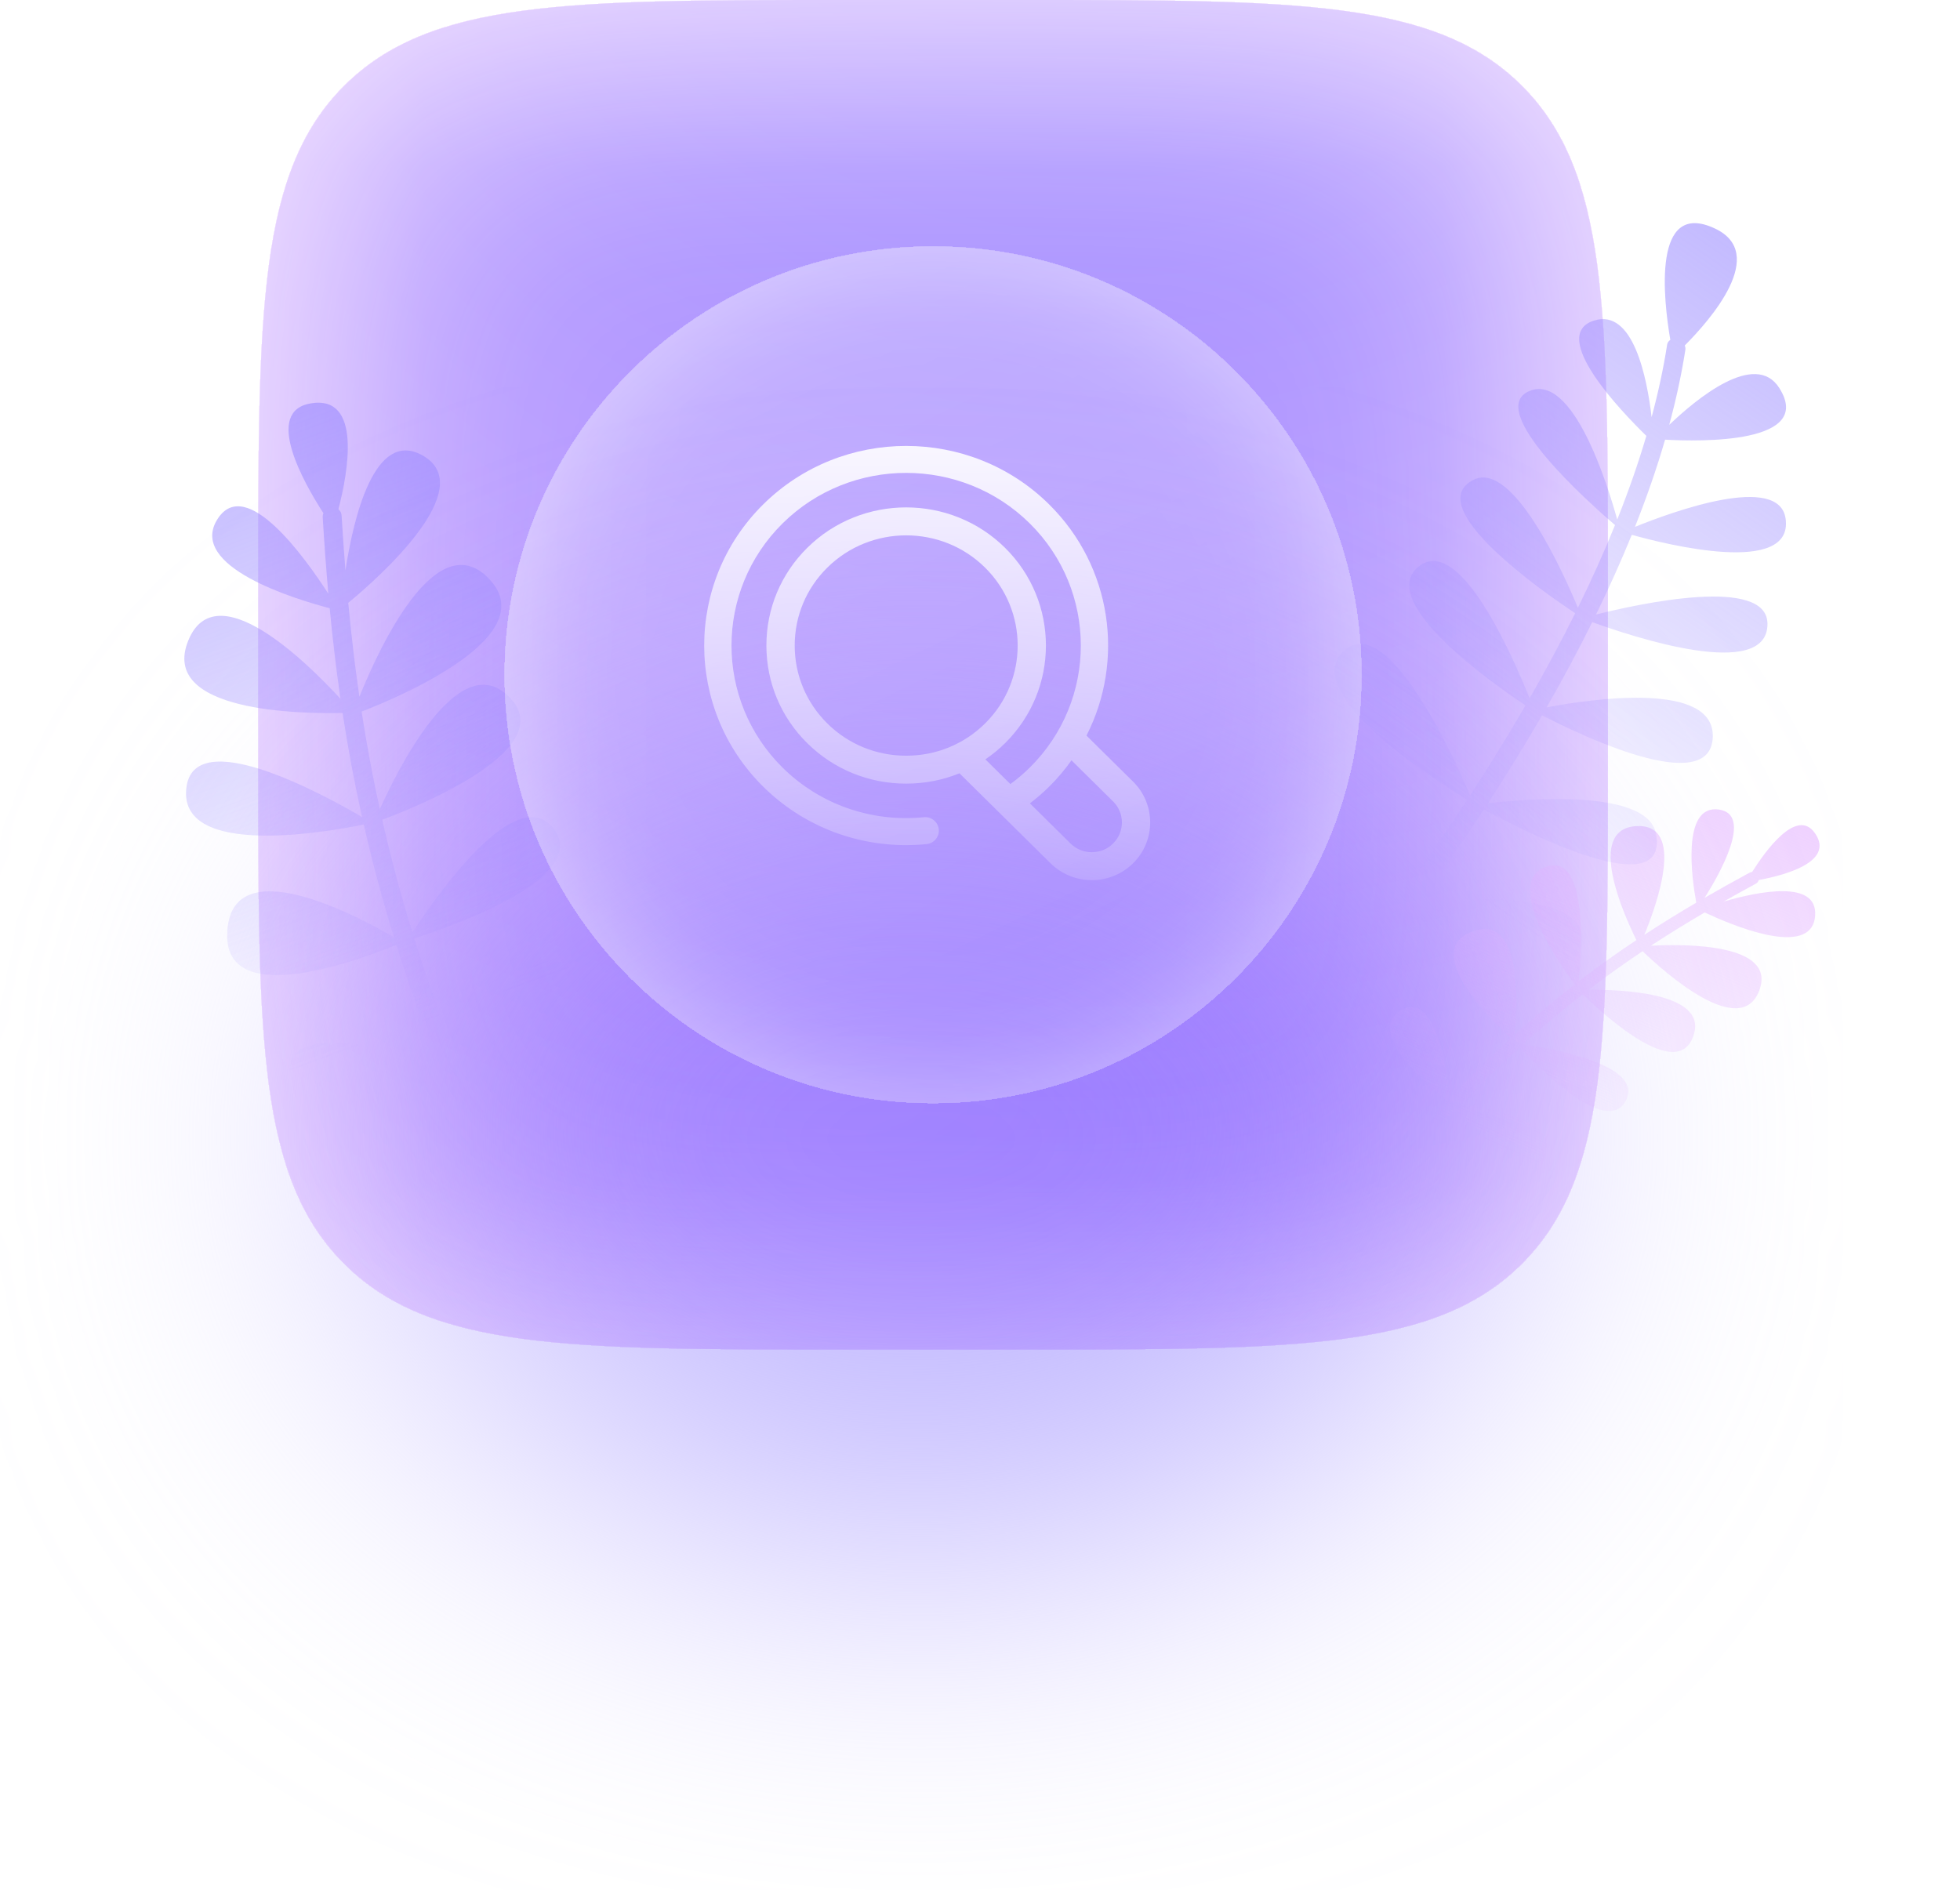
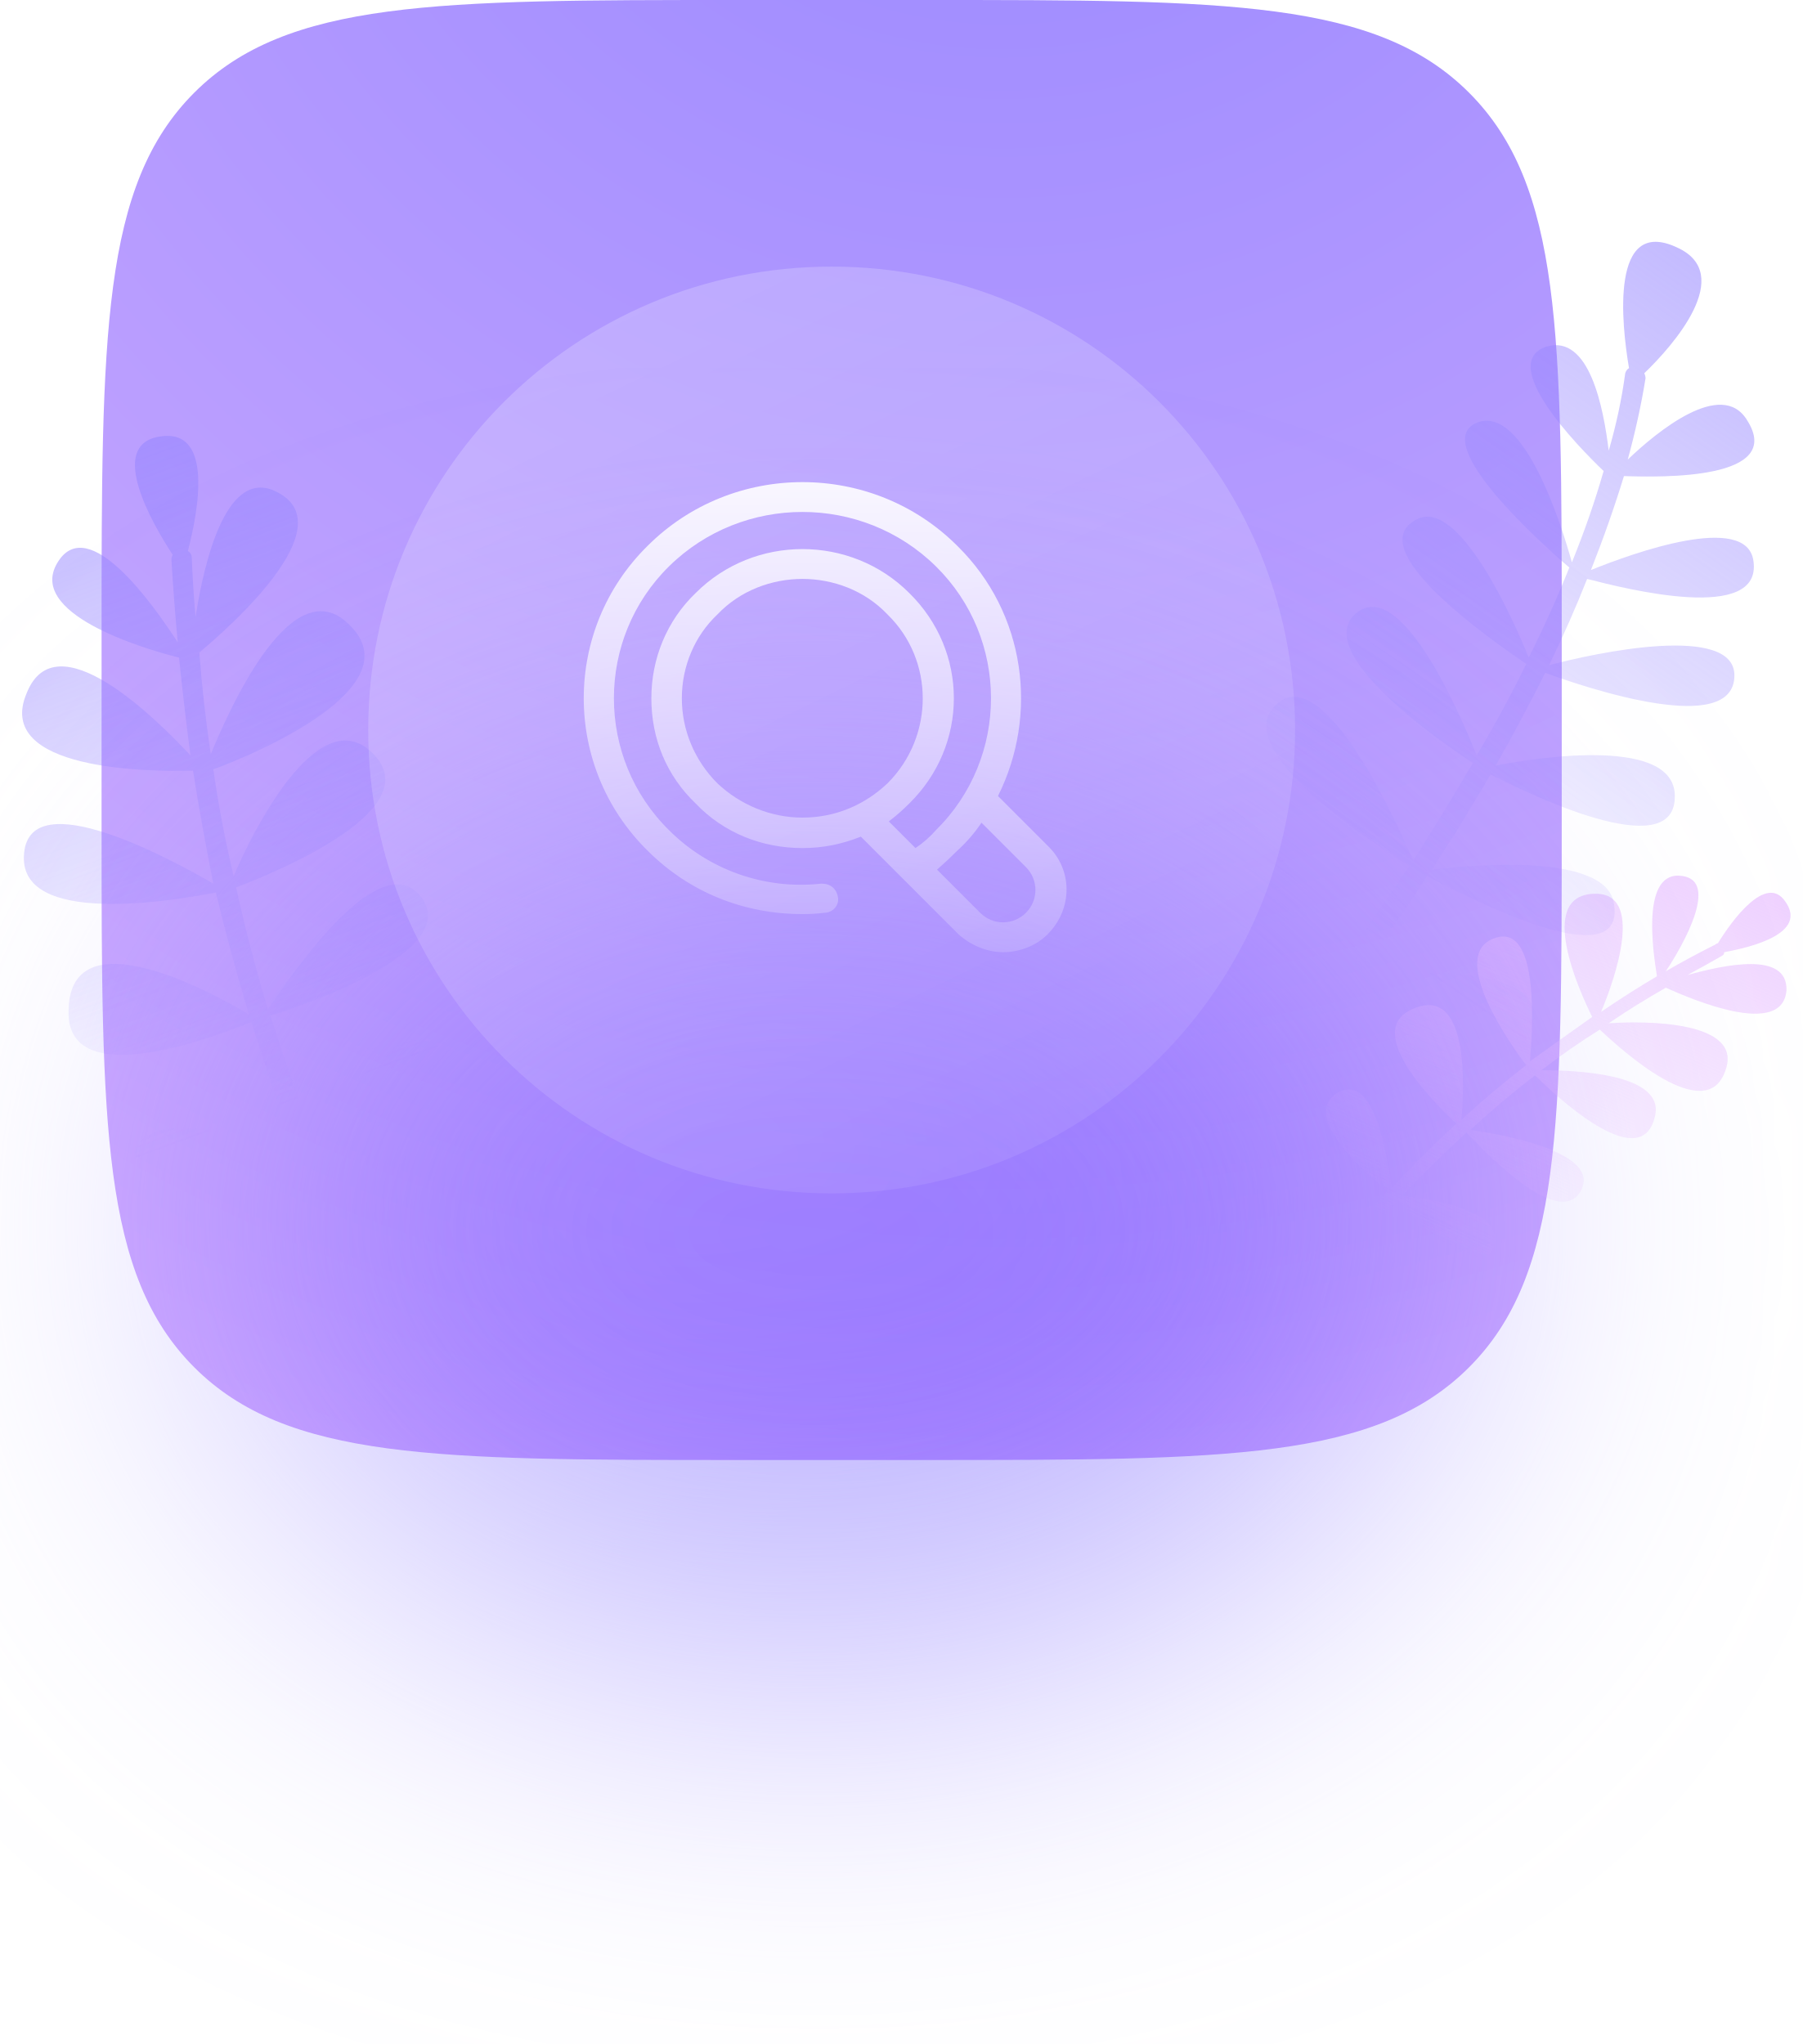
- <svg xmlns="http://www.w3.org/2000/svg" width="167" height="161" viewBox="0 0 167 161" fill="none">
-   <g filter="url(#filter0_i_67_699)">
-     <path d="M87 0H72C48.43 0 36.645 0 29.322 7.322C22 14.645 22 26.43 22 50V65C22 88.57 22 100.355 29.322 107.678C36.645 115 48.43 115 72 115H87C110.57 115 122.355 115 129.678 107.678C137 100.355 137 88.57 137 65V50C137 26.43 137 14.645 129.678 7.322C122.355 0 110.57 0 87 0Z" fill="url(#paint0_radial_67_699)" />
-   </g>
-   <path d="M149.929 84.319C151.301 80.396 143.613 80.434 140.666 80.588C142.171 79.601 143.695 78.663 145.25 77.753C147.216 78.687 154.431 81.847 154.659 77.992C154.839 74.941 149.818 75.964 146.859 76.825C147.763 76.313 148.677 75.807 149.607 75.304C149.733 75.236 149.817 75.121 149.85 74.991C151.971 74.6 156.358 73.471 154.647 71.005C153.097 68.769 150.403 72.534 149.286 74.31C149.209 74.313 149.134 74.331 149.063 74.37C147.764 75.072 146.494 75.781 145.243 76.505C146.574 74.393 149.374 69.411 146.467 68.987C143.222 68.513 144.179 75.016 144.527 76.923C143.028 77.803 141.557 78.709 140.105 79.659C141.171 77.082 143.632 70.208 139.468 70.395C135.014 70.594 138.416 78.069 139.428 80.107C137.776 81.208 136.144 82.369 134.516 83.62C134.749 81.182 135.327 72.595 131.74 73.861C127.992 75.184 132.919 82.202 134.172 83.888C132.476 85.204 130.783 86.618 129.074 88.162C129.287 85.889 129.792 77.435 125.193 79.484C121.196 81.265 127.333 87.179 128.739 88.465C127.034 90.019 125.311 91.707 123.551 93.553C123.343 91.561 122.362 84.255 119.338 86.111C116.259 88 121.918 92.722 123.302 93.815C121.994 95.195 120.665 96.666 119.308 98.239L120.11 98.972C121.469 97.397 122.8 95.924 124.109 94.543C125.462 96.075 130.393 101.349 131.644 98.269C132.85 95.299 126.545 94.412 124.435 94.201C126.153 92.403 127.837 90.757 129.502 89.239C130.864 90.719 136.837 96.924 138.51 93.821C140.193 90.7 131.982 89.316 129.765 89.003C131.474 87.457 133.167 86.042 134.862 84.727C136.473 86.313 143.089 92.479 144.339 88.093C145.354 84.528 137.914 84.317 135.353 84.348C136.878 83.182 138.407 82.093 139.954 81.059C141.668 82.707 148.373 88.768 149.929 84.319L149.929 84.319Z" fill="url(#paint1_linear_67_699)" />
-   <path d="M41.526 49.177C37.076 44.841 32.273 55.284 30.621 59.374C30.234 56.712 29.925 54.055 29.673 51.373C32.181 49.298 41.019 41.515 35.937 38.772C31.917 36.602 30.133 44.052 29.432 48.606C29.309 47.058 29.2 45.499 29.105 43.922C29.093 43.707 28.99 43.522 28.834 43.395C29.645 40.273 30.884 33.616 26.462 34.376C22.453 35.066 25.854 41.095 27.556 43.73C27.512 43.836 27.488 43.949 27.496 44.069C27.628 46.273 27.786 48.442 27.977 50.594C25.956 47.458 20.971 40.517 18.561 44.189C15.87 48.287 25.287 51.096 28.091 51.829C28.338 54.416 28.637 56.981 29.008 59.549C26.189 56.477 18.427 48.801 16.05 54.563C13.509 60.725 25.787 60.834 29.188 60.749C29.636 63.683 30.18 66.628 30.848 69.625C27.69 67.769 16.417 61.565 15.868 67.225C15.295 73.139 27.916 70.893 30.993 70.26C31.706 73.389 32.554 76.576 33.566 79.868C30.621 78.143 19.482 72.122 19.356 79.647C19.246 86.189 31.136 81.606 33.765 80.513C34.795 83.805 35.995 87.206 37.385 90.756C34.554 89.781 24.034 86.498 24.64 91.768C25.256 97.132 35.228 92.445 37.583 91.259C38.628 93.903 39.782 96.633 41.057 99.464L42.557 98.841C41.28 96.005 40.125 93.272 39.079 90.625C42.01 89.76 52.27 86.406 48.886 82.766C45.623 79.256 40.441 87.241 38.822 89.968C37.469 86.504 36.302 83.183 35.297 79.967C38.162 79.056 50.343 74.878 47.194 70.652C44.026 66.4 36.966 76.656 35.142 79.462C34.126 76.17 33.278 72.982 32.566 69.854C35.732 68.672 48.266 63.6 43.111 59.137C38.921 55.509 33.937 65.46 32.363 68.95C31.745 66.146 31.235 63.386 30.81 60.638C34.125 59.356 46.574 54.095 41.527 49.178L41.526 49.177Z" fill="url(#paint2_linear_67_699)" />
-   <path d="M126.776 68.453C127.403 67.488 128.032 66.503 128.658 65.498C129.612 63.965 130.521 62.452 131.389 60.955C134.529 62.578 145.674 67.968 145.934 62.864C146.183 57.967 135.443 59.585 131.779 60.278C133.195 57.806 134.491 55.385 135.667 53.015C138.998 54.228 150.606 58.1 150.596 53.166C150.588 49.058 139.679 51.442 135.987 52.366C137.119 50.051 138.134 47.787 139.033 45.575C142.071 46.423 152.768 49.076 152.146 44.231C151.637 40.26 142.469 43.615 139.305 44.898C140.318 42.35 141.174 39.871 141.872 37.467C144.857 37.634 154.621 37.835 151.607 33.069C149.554 29.823 144.533 33.996 142.226 36.203C142.819 34.007 143.279 31.874 143.6 29.808C143.62 29.685 143.597 29.559 143.548 29.441C145.761 27.22 150.675 21.601 146.106 19.466C140.761 16.97 141.729 25.505 142.318 28.967C142.177 29.053 142.075 29.189 142.048 29.364C141.738 31.361 141.294 33.424 140.724 35.548C140.331 32.186 139.158 26.255 135.816 27.318C131.881 28.57 138.188 35.108 140.276 37.141C139.597 39.449 138.768 41.828 137.793 44.274C136.996 41.383 134.03 31.753 130.307 33.322C126.458 34.944 135.56 42.992 137.607 44.741C136.681 47.032 135.624 49.382 134.443 51.788C133.218 48.841 128.911 39.207 125.556 40.886C120.998 43.167 131.594 50.516 134.212 52.254C133.037 54.619 131.742 57.038 130.325 59.508C128.92 55.985 124.32 45.398 120.845 48.303C117.29 51.276 127.093 58.188 129.978 60.109C129.116 61.596 128.212 63.102 127.263 64.626C126.597 65.695 125.929 66.742 125.262 67.765C123.886 64.549 118.19 51.993 114.482 55.478C110.673 59.058 122.272 66.489 125.004 68.159C123.147 70.991 121.304 73.637 119.551 76.048C118.248 73.15 112.621 61.321 108.719 63.812C103.439 67.184 116.455 74.855 119.275 76.432C116.813 79.804 114.597 82.611 112.649 85.032L114.048 85.913C115.993 83.49 118.184 80.713 120.621 77.375C123.322 79.311 133.814 86.364 134.761 80.372C135.464 75.928 124.531 76.487 121.052 76.779C122.784 74.391 124.605 71.77 126.434 68.977C129.574 70.689 142.201 77.225 141.104 71.067C140.416 67.202 130.113 68.068 126.775 68.452L126.776 68.453Z" fill="url(#paint3_linear_67_699)" />
-   <g style="mix-blend-mode:multiply" filter="url(#filter1_f_67_699)">
-     <ellipse cx="78.5" cy="97" rx="48.5" ry="34" fill="url(#paint4_linear_67_699)" />
-   </g>
-   <g filter="url(#filter2_bi_67_699)">
-     <circle cx="79.5" cy="57.5" r="36.5" fill="url(#paint5_linear_67_699)" fill-opacity="0.3" />
-   </g>
-   <path d="M96.545 66.607L92.573 62.684C95.831 56.302 94.771 48.3 89.384 42.976C82.671 36.341 71.747 36.341 65.035 42.976C58.322 49.61 58.322 60.407 65.035 67.041C68.284 70.252 72.639 72.017 77.192 72.017C77.776 72.017 78.361 71.989 78.947 71.929C79.586 71.865 80.053 71.303 79.988 70.669C79.923 70.038 79.352 69.576 78.713 69.64C74.235 70.085 69.848 68.544 66.678 65.412C60.877 59.675 60.877 50.339 66.681 44.6C72.487 38.862 81.933 38.864 87.737 44.6C93.541 50.337 93.544 59.675 87.737 65.412C87.222 65.921 86.67 66.388 86.089 66.815L83.958 64.709C84.551 64.304 85.113 63.846 85.633 63.332C90.278 58.741 90.278 51.271 85.633 46.68C80.989 42.09 73.43 42.09 68.785 46.68C66.539 48.9 65.3 51.857 65.3 55.006C65.3 58.155 66.536 61.112 68.785 63.332C71.031 65.552 74.025 66.777 77.209 66.777C78.793 66.777 80.331 66.474 81.75 65.895L89.507 73.561C90.476 74.519 91.751 75 93.026 75C94.301 75 95.573 74.521 96.545 73.561C98.485 71.644 98.485 68.525 96.545 66.607ZM70.492 61.65C68.701 59.88 67.712 57.519 67.712 55.008C67.712 52.498 68.698 50.137 70.492 48.367C72.345 46.535 74.777 45.62 77.212 45.62C79.646 45.62 82.078 46.535 83.931 48.367C87.636 52.028 87.636 57.989 83.931 61.65C82.141 63.42 79.754 64.397 77.212 64.397C74.669 64.397 72.282 63.422 70.492 61.65ZM94.841 71.879C93.84 72.868 92.213 72.868 91.213 71.879L87.752 68.458C88.323 68.02 88.873 67.548 89.386 67.041C90.1 66.336 90.734 65.581 91.295 64.79L94.841 68.294C95.841 69.283 95.841 70.891 94.841 71.879Z" fill="url(#paint6_linear_67_699)" />
+ <svg xmlns="http://www.w3.org/2000/svg" version="1.2" viewBox="0 0 142 161" width="142" height="161">
  <defs>
-     <filter id="filter0_i_67_699" x="22" y="0" width="115" height="115" filterUnits="userSpaceOnUse" color-interpolation-filters="sRGB">
-       <feFlood flood-opacity="0" result="BackgroundImageFix" />
-       <feBlend mode="normal" in="SourceGraphic" in2="BackgroundImageFix" result="shape" />
-       <feColorMatrix in="SourceAlpha" type="matrix" values="0 0 0 0 0 0 0 0 0 0 0 0 0 0 0 0 0 0 127 0" result="hardAlpha" />
-       <feOffset />
+     <radialGradient id="g1" cx="79" cy="-33.2" r="210.8" gradientUnits="userSpaceOnUse">
+       <stop offset="0" stop-color="#9686ff" />
+       <stop offset="1" stop-color="#e7bcff" />
+     </radialGradient>
+     <linearGradient id="g2" x1="132.9" y1="47.7" x2="110.8" y2="96.6" gradientUnits="userSpaceOnUse">
+       <stop offset="0" stop-color="#e7bcff" />
+       <stop offset="1" stop-color="#e7bcff" stop-opacity="0" />
+     </linearGradient>
+     <linearGradient id="g3" x1="-14.7" y1="1.6" x2="17.5" y2="88.9" gradientUnits="userSpaceOnUse">
+       <stop offset="0" stop-color="#9686ff" />
+       <stop offset="1" stop-color="#9686ff" stop-opacity="0" />
+     </linearGradient>
+     <linearGradient id="g4" x1="159" y1="-17.1" x2="99.8" y2="68" gradientUnits="userSpaceOnUse">
+       <stop offset="0" stop-color="#9686ff" />
+       <stop offset="1" stop-color="#9686ff" stop-opacity="0" />
+     </linearGradient>
+     <filter x="-50%" y="-50%" width="200%" height="200%" id="f1">
      <feGaussianBlur stdDeviation="15" />
-       <feComposite in2="hardAlpha" operator="arithmetic" k2="-1" k3="1" />
-       <feColorMatrix type="matrix" values="0 0 0 0 0.967 0 0 0 0 0.908 0 0 0 0 1 0 0 0 1 0" />
-       <feBlend mode="normal" in2="shape" result="effect1_innerShadow_67_699" />
    </filter>
-     <filter id="filter1_f_67_699" x="0" y="33" width="157" height="128" filterUnits="userSpaceOnUse" color-interpolation-filters="sRGB">
-       <feFlood flood-opacity="0" result="BackgroundImageFix" />
-       <feBlend mode="normal" in="SourceGraphic" in2="BackgroundImageFix" result="shape" />
-       <feGaussianBlur stdDeviation="15" result="effect1_foregroundBlur_67_699" />
-     </filter>
-     <filter id="filter2_bi_67_699" x="23" y="1" width="113" height="113" filterUnits="userSpaceOnUse" color-interpolation-filters="sRGB">
-       <feFlood flood-opacity="0" result="BackgroundImageFix" />
-       <feGaussianBlur in="BackgroundImageFix" stdDeviation="10" />
-       <feComposite in2="SourceAlpha" operator="in" result="effect1_backgroundBlur_67_699" />
-       <feBlend mode="normal" in="SourceGraphic" in2="effect1_backgroundBlur_67_699" result="shape" />
-       <feColorMatrix in="SourceAlpha" type="matrix" values="0 0 0 0 0 0 0 0 0 0 0 0 0 0 0 0 0 0 127 0" result="hardAlpha" />
-       <feOffset />
-       <feGaussianBlur stdDeviation="5.5" />
-       <feComposite in2="hardAlpha" operator="arithmetic" k2="-1" k3="1" />
-       <feColorMatrix type="matrix" values="0 0 0 0 1 0 0 0 0 1 0 0 0 0 1 0 0 0 0.44 0" />
-       <feBlend mode="normal" in2="shape" result="effect2_innerShadow_67_699" />
-     </filter>
-     <radialGradient id="paint0_radial_67_699" cx="0" cy="0" r="1" gradientUnits="userSpaceOnUse" gradientTransform="translate(92.988 -33.2262) rotate(106.179) scale(210.772 210.802)">
-       <stop stop-color="#9686FF" />
-       <stop offset="1" stop-color="#E7BCFF" />
-     </radialGradient>
-     <linearGradient id="paint1_linear_67_699" x1="146.878" y1="47.663" x2="124.754" y2="96.564" gradientUnits="userSpaceOnUse">
-       <stop stop-color="#E7BCFF" />
-       <stop offset="1" stop-color="#E7BCFF" stop-opacity="0" />
+     <linearGradient id="g5" x1="16" y1="22.7" x2="68.8" y2="178.3" gradientUnits="userSpaceOnUse">
+       <stop offset="0" stop-color="#ffffff" />
+       <stop offset="1" stop-color="#9686ff" />
    </linearGradient>
-     <linearGradient id="paint2_linear_67_699" x1="-0.68" y1="1.594" x2="31.531" y2="88.907" gradientUnits="userSpaceOnUse">
-       <stop stop-color="#9686FF" />
-       <stop offset="1" stop-color="#9686FF" stop-opacity="0" />
+     <linearGradient id="g6" x1="29" y1="-22.3" x2="102" y2="128.6" gradientUnits="userSpaceOnUse">
+       <stop offset="0" stop-color="#ffffff" />
+       <stop offset="1" stop-color="#ffffff" stop-opacity="0" />
    </linearGradient>
-     <linearGradient id="paint3_linear_67_699" x1="173.047" y1="-17.121" x2="113.79" y2="68.03" gradientUnits="userSpaceOnUse">
-       <stop stop-color="#9686FF" />
-       <stop offset="1" stop-color="#9686FF" stop-opacity="0" />
-     </linearGradient>
-     <linearGradient id="paint4_linear_67_699" x1="30" y1="22.661" x2="82.755" y2="178.271" gradientUnits="userSpaceOnUse">
-       <stop stop-color="white" />
-       <stop offset="1" stop-color="#9686FF" />
-     </linearGradient>
-     <linearGradient id="paint5_linear_67_699" x1="43" y1="-22.305" x2="116" y2="128.644" gradientUnits="userSpaceOnUse">
-       <stop stop-color="white" />
-       <stop offset="1" stop-color="white" stop-opacity="0" />
-     </linearGradient>
-     <linearGradient id="paint6_linear_67_699" x1="79" y1="32.988" x2="79" y2="83.111" gradientUnits="userSpaceOnUse">
-       <stop stop-color="white" />
-       <stop offset="1" stop-color="white" stop-opacity="0" />
+     <linearGradient id="g7" x1="65" y1="33" x2="65" y2="83.1" gradientUnits="userSpaceOnUse">
+       <stop offset="0" stop-color="#ffffff" />
+       <stop offset="1" stop-color="#ffffff" stop-opacity="0" />
    </linearGradient>
  </defs>
+   <style>
+ 		.s0 { fill: url(#g1) } 
+ 		.s1 { fill: url(#g2) } 
+ 		.s2 { fill: url(#g3) } 
+ 		.s3 { fill: url(#g4) } 
+ 		.s4 { mix-blend-mode: multiply;filter: url(#f1);fill: url(#g5) } 
+ 		.s5 { opacity: .3;fill: url(#g6) } 
+ 		.s6 { fill: url(#g7) } 
+ 	</style>
+   <g id="Layer">
+     <path id="Layer" class="s0" d="m73 0h-15c-23.6 0-35.4 0-42.7 7.3-7.3 7.3-7.3 19.1-7.3 42.7v15c0 23.6 0 35.4 7.3 42.7 7.3 7.3 19.1 7.3 42.7 7.3h15c23.6 0 35.4 0 42.7-7.3 7.3-7.3 7.3-19.1 7.3-42.7v-15c0-23.6 0-35.4-7.3-42.7-7.3-7.3-19.1-7.3-42.7-7.3z" />
+   </g>
+   <path id="Layer" class="s1" d="m135.9 84.3c1.4-3.9-6.3-3.9-9.2-3.7q2.2-1.5 4.5-2.8c2 0.9 9.2 4 9.5 0.2 0.1-3.1-4.9-2-7.8-1.2q1.3-0.7 2.7-1.5 0.2-0.1 0.2-0.3c2.2-0.4 6.6-1.5 4.8-4-1.5-2.2-4.2 1.5-5.3 3.3q-0.1 0-0.2 0.1-2 1-3.9 2.1c1.4-2.1 4.2-7.1 1.3-7.5-3.3-0.5-2.3 6-2 7.9q-2.2 1.3-4.4 2.8c1.1-2.6 3.5-9.5-0.6-9.3-4.5 0.2-1.1 7.7-0.1 9.7q-2.4 1.7-4.9 3.5c0.2-2.4 0.8-11-2.8-9.7-3.7 1.3 1.2 8.3 2.5 10q-2.6 2-5.1 4.3c0.2-2.3 0.7-10.8-3.9-8.7-4 1.8 2.1 7.7 3.5 9q-2.5 2.3-5.1 5.1c-0.3-2-1.2-9.3-4.3-7.5-3 1.9 2.6 6.6 4 7.7q-2 2.1-4 4.4l0.8 0.8q2-2.4 4-4.5c1.4 1.6 6.3 6.8 7.5 3.8 1.2-3-5.1-3.9-7.2-4.1q2.6-2.7 5.1-5c1.4 1.5 7.3 7.7 9 4.6 1.7-3.1-6.5-4.5-8.7-4.8q2.5-2.3 5.1-4.3c1.6 1.6 8.2 7.8 9.4 3.4 1.1-3.6-6.4-3.8-8.9-3.8q2.2-1.7 4.6-3.2c1.7 1.6 8.4 7.7 9.9 3.2z" />
+   <path id="Layer" class="s2" d="m27.5 49.2c-4.4-4.4-9.2 6.1-10.9 10.2q-0.6-4-0.9-8c2.5-2.1 11.3-9.9 6.2-12.6-4-2.2-5.8 5.3-6.5 9.8q-0.2-2.3-0.3-4.7 0-0.3-0.3-0.5c0.8-3.1 2.1-9.8-2.3-9-4 0.7-0.6 6.7 1.1 9.3q-0.1 0.2-0.1 0.4 0.2 3.3 0.5 6.5c-2-3.1-7-10.1-9.4-6.4-2.7 4.1 6.7 6.9 9.5 7.6q0.4 3.9 0.9 7.7c-2.8-3-10.6-10.7-12.9-4.9-2.6 6.1 9.7 6.2 13.1 6.1q0.7 4.4 1.6 8.9c-3.1-1.8-14.4-8-14.9-2.4-0.6 5.9 12 3.7 15.1 3.1q1.1 4.6 2.6 9.6c-3-1.8-14.1-7.8-14.2-0.3-0.2 6.6 11.7 2 14.4 0.9q1.5 4.9 3.6 10.3c-2.8-1-13.4-4.3-12.8 1 0.7 5.3 10.6 0.6 13-0.5q1.5 3.9 3.5 8.2l1.5-0.7q-2-4.2-3.5-8.2c2.9-0.8 13.2-4.2 9.8-7.8-3.3-3.5-8.5 4.4-10.1 7.2q-2-5.2-3.5-10c2.9-0.9 15-5.1 11.9-9.3-3.2-4.3-10.2 6-12.1 8.8q-1.5-5-2.5-9.6c3.1-1.2 15.7-6.3 10.5-10.8-4.2-3.6-9.2 6.4-10.7 9.9q-1-4.2-1.6-8.4c3.3-1.2 15.8-6.5 10.7-11.4z" />
+   <path id="Layer" class="s3" d="m112.8 68.5q0.9-1.5 1.9-3 1.4-2.3 2.7-4.5c3.1 1.6 14.3 7 14.5 1.9 0.3-4.9-10.5-3.3-14.1-2.6q2.1-3.7 3.9-7.3c3.3 1.2 14.9 5.1 14.9 0.2 0-4.1-10.9-1.8-14.6-0.8q1.7-3.5 3-6.8c3.1 0.8 13.8 3.5 13.1-1.4-0.5-3.9-9.6-0.6-12.8 0.7q1.5-3.8 2.6-7.4c3 0.1 12.7 0.3 9.7-4.4-2-3.3-7.1 0.9-9.4 3.1q0.9-3.3 1.4-6.4 0-0.2-0.1-0.4c2.3-2.2 7.2-7.8 2.6-9.9-5.3-2.5-4.4 6-3.8 9.5q-0.2 0.1-0.3 0.4-0.4 3-1.3 6.1c-0.4-3.3-1.5-9.2-4.9-8.2-3.9 1.3 2.4 7.8 4.5 9.8q-1 3.5-2.5 7.2c-0.8-2.9-3.8-12.5-7.5-11-3.8 1.6 5.3 9.7 7.3 11.4q-1.4 3.5-3.2 7.1c-1.2-3-5.5-12.6-8.8-10.9-4.6 2.3 6 9.6 8.6 11.4q-1.7 3.5-3.9 7.2c-1.4-3.5-6-14.1-9.5-11.2-3.5 3 6.3 9.9 9.2 11.8q-1.3 2.2-2.7 4.5-1 1.6-2 3.2c-1.4-3.3-7.1-15.8-10.8-12.3-3.8 3.6 7.8 11 10.5 12.7-1.9 2.8-3.7 5.4-5.4 7.8-1.4-2.8-7-14.7-10.9-12.2-5.3 3.4 7.8 11.1 10.6 12.6-2.5 3.4-4.7 6.2-6.7 8.6l1.4 0.9c2-2.4 4.2-5.2 6.6-8.5 2.7 1.9 13.2 9 14.2 3 0.7-4.5-10.3-3.9-13.7-3.6 1.7-2.4 3.5-5 5.3-7.8 3.2 1.7 15.8 8.2 14.7 2.1-0.7-3.9-11-3-14.3-2.6z" />
+   <g id="Layer">
+     <path id="Layer" class="s4" d="m64.5 131c-26.8 0-48.5-15.2-48.5-34 0-18.8 21.7-34 48.5-34 26.8 0 48.5 15.2 48.5 34 0 18.8-21.7 34-48.5 34z" />
+   </g>
+   <g id="Layer">
+     <path id="Layer" class="s5" d="m65.5 94c-20.2 0-36.5-16.3-36.5-36.5 0-20.2 16.3-36.5 36.5-36.5 20.2 0 36.5 16.3 36.5 36.5 0 20.2-16.3 36.5-36.5 36.5z" />
+   </g>
+   <path id="Layer" fill-rule="evenodd" class="s6" d="m82.5 73.6c-0.9 0.9-2.2 1.4-3.5 1.4-1.2 0-2.5-0.5-3.5-1.4l-7.7-7.7c-1.5 0.6-3 0.9-4.6 0.9-3.2 0-6.2-1.2-8.4-3.5-2.3-2.2-3.5-5.1-3.5-8.3 0-3.1 1.2-6.1 3.5-8.3 4.6-4.6 12.2-4.6 16.8 0 4.7 4.6 4.7 12 0 16.6q-0.8 0.8-1.6 1.4l2.1 2.1q0.9-0.6 1.6-1.4c5.8-5.7 5.8-15.1 0-20.8-5.8-5.7-15.2-5.7-21 0-5.8 5.7-5.8 15.1 0 20.8 3.1 3.1 7.5 4.7 12 4.2 0.7 0 1.2 0.4 1.3 1.1 0.1 0.6-0.4 1.2-1.1 1.2q-0.8 0.1-1.7 0.1c-4.6 0-8.9-1.7-12.2-5-6.7-6.6-6.7-17.4 0-24 6.7-6.7 17.7-6.7 24.4 0 5.4 5.3 6.4 13.3 3.2 19.7l3.9 3.9c2 1.9 2 5 0 7zm-19.3-9.2c2.6 0 4.9-1 6.7-2.7 3.7-3.7 3.7-9.7 0-13.3-1.8-1.9-4.3-2.8-6.7-2.8-2.4 0-4.9 0.9-6.7 2.8-1.8 1.7-2.8 4.1-2.8 6.6 0 2.5 1 4.9 2.8 6.7 1.8 1.7 4.2 2.7 6.7 2.7zm17.6 3.9l-3.5-3.5q-0.8 1.2-1.9 2.2-0.8 0.8-1.6 1.5l3.4 3.4c1 1 2.6 1 3.6 0 1-1 1-2.6 0-3.6z" />
</svg>
